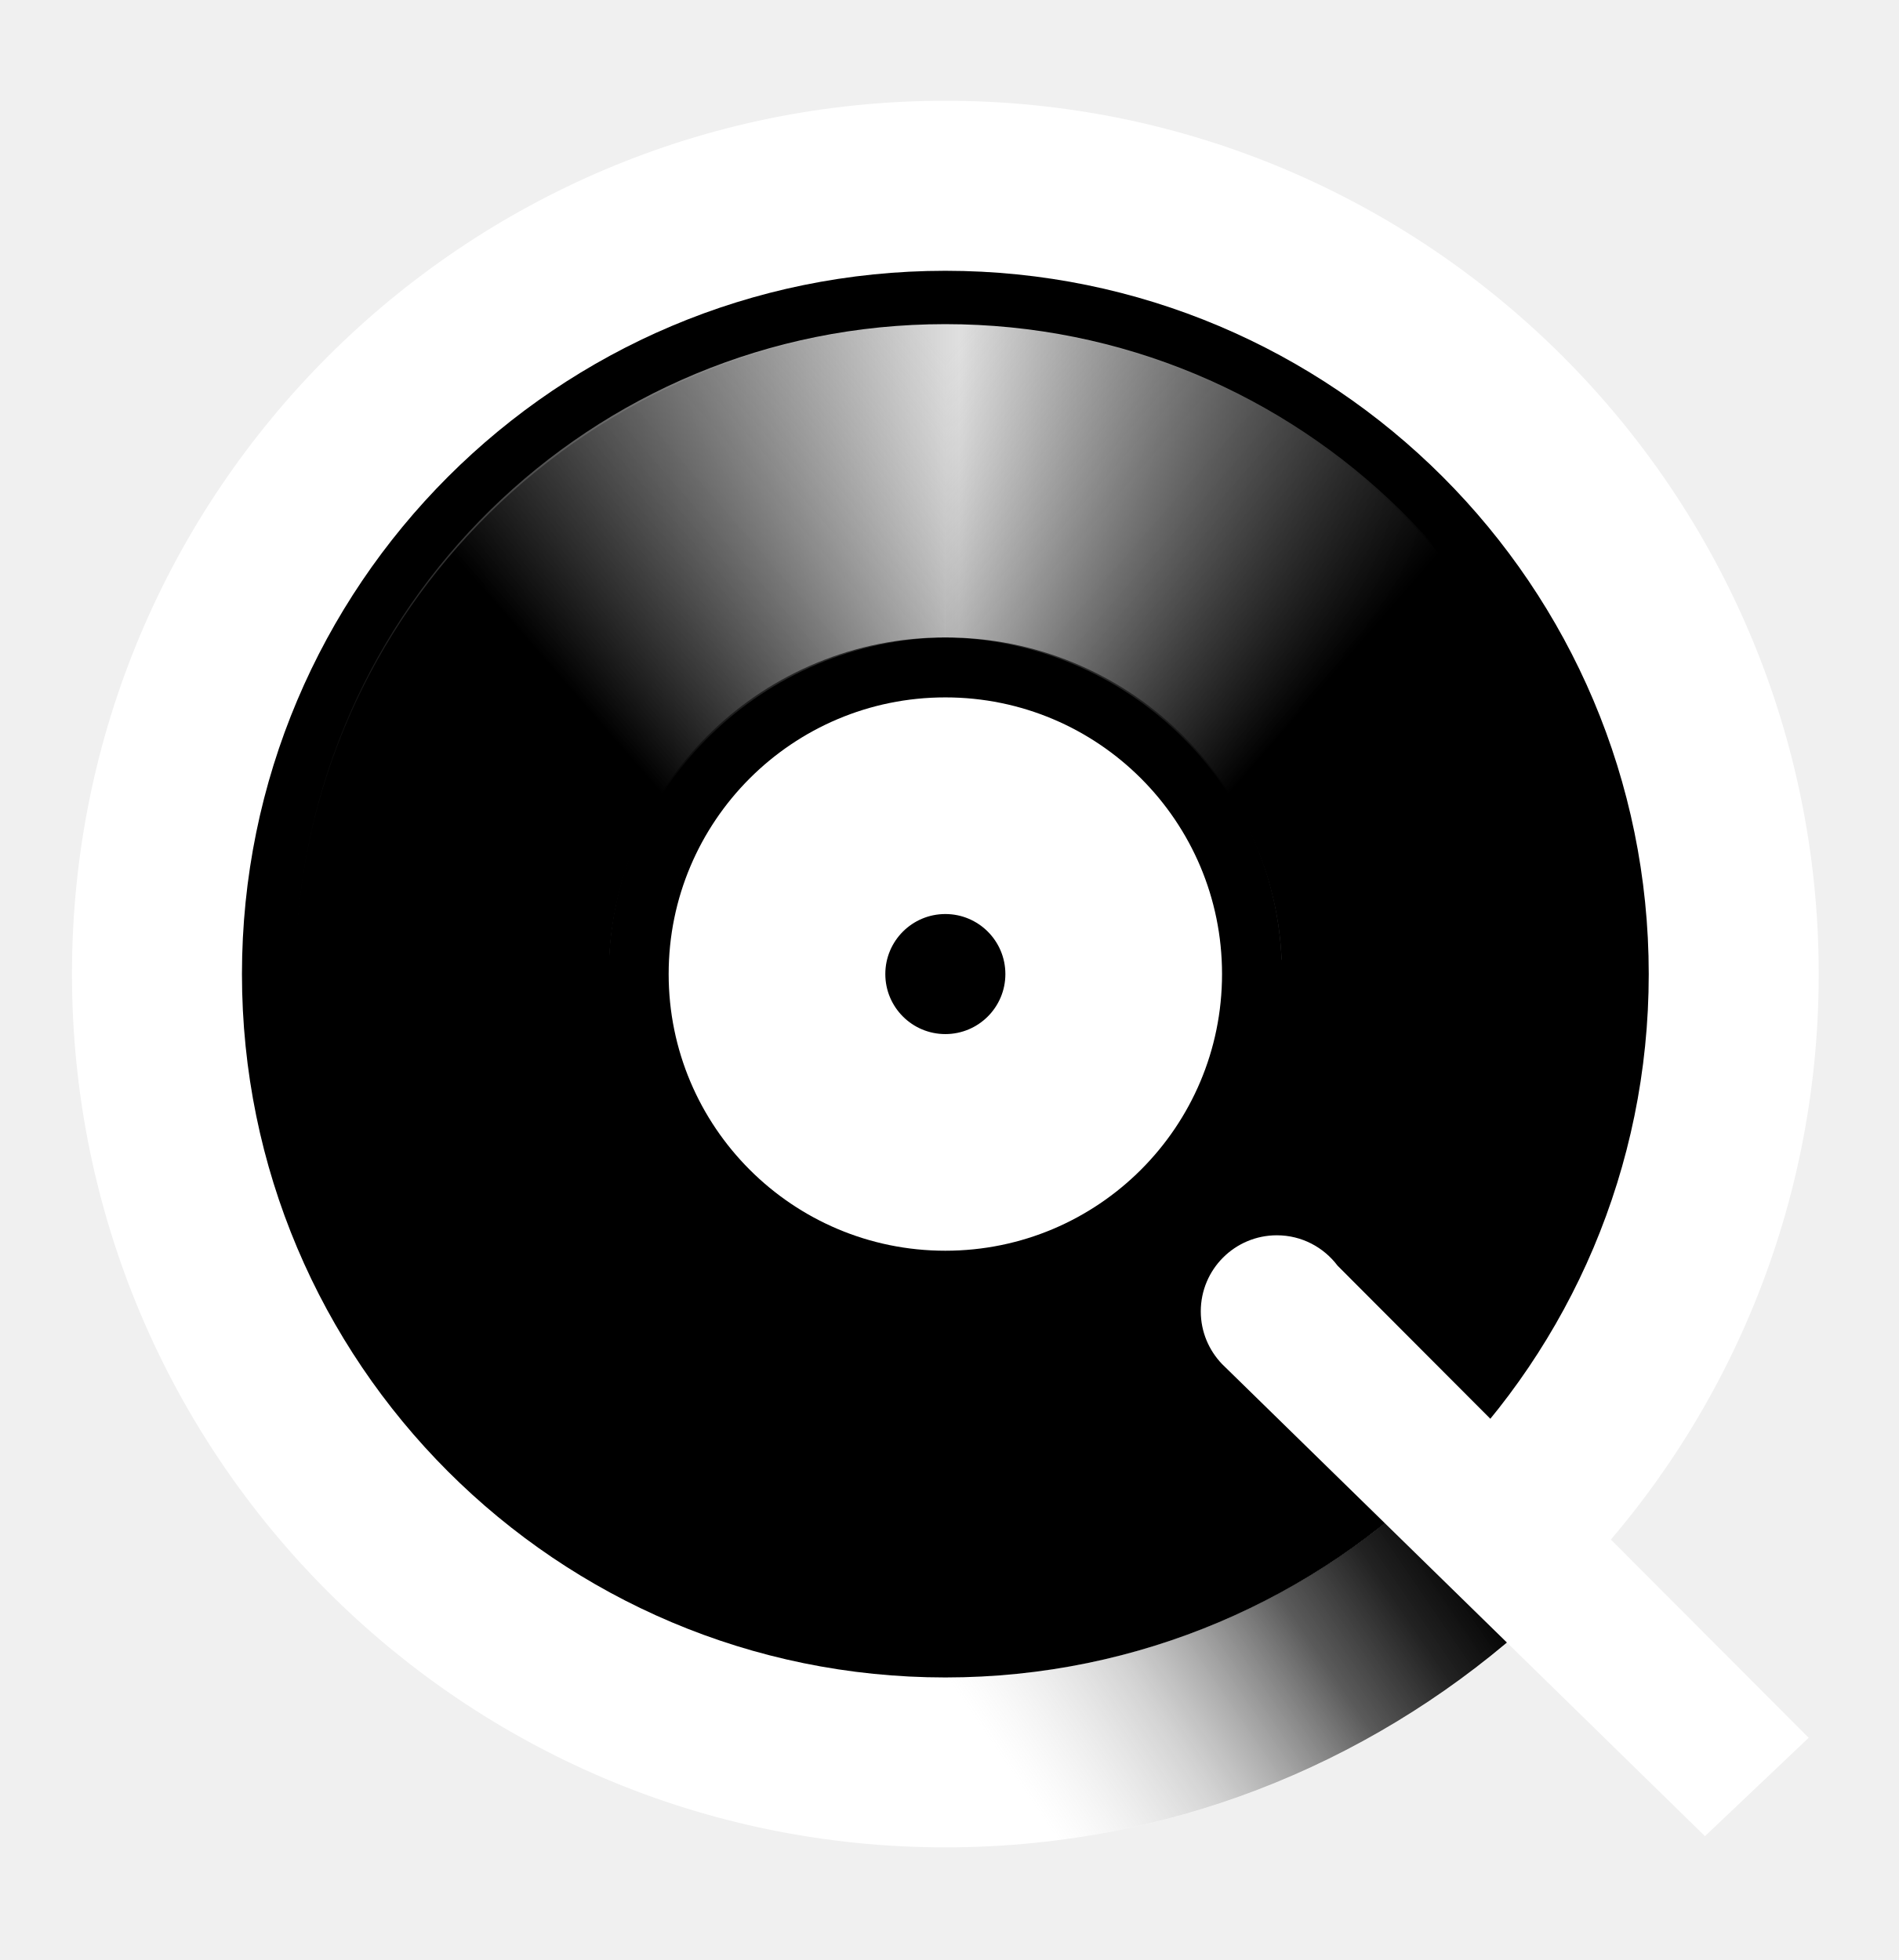
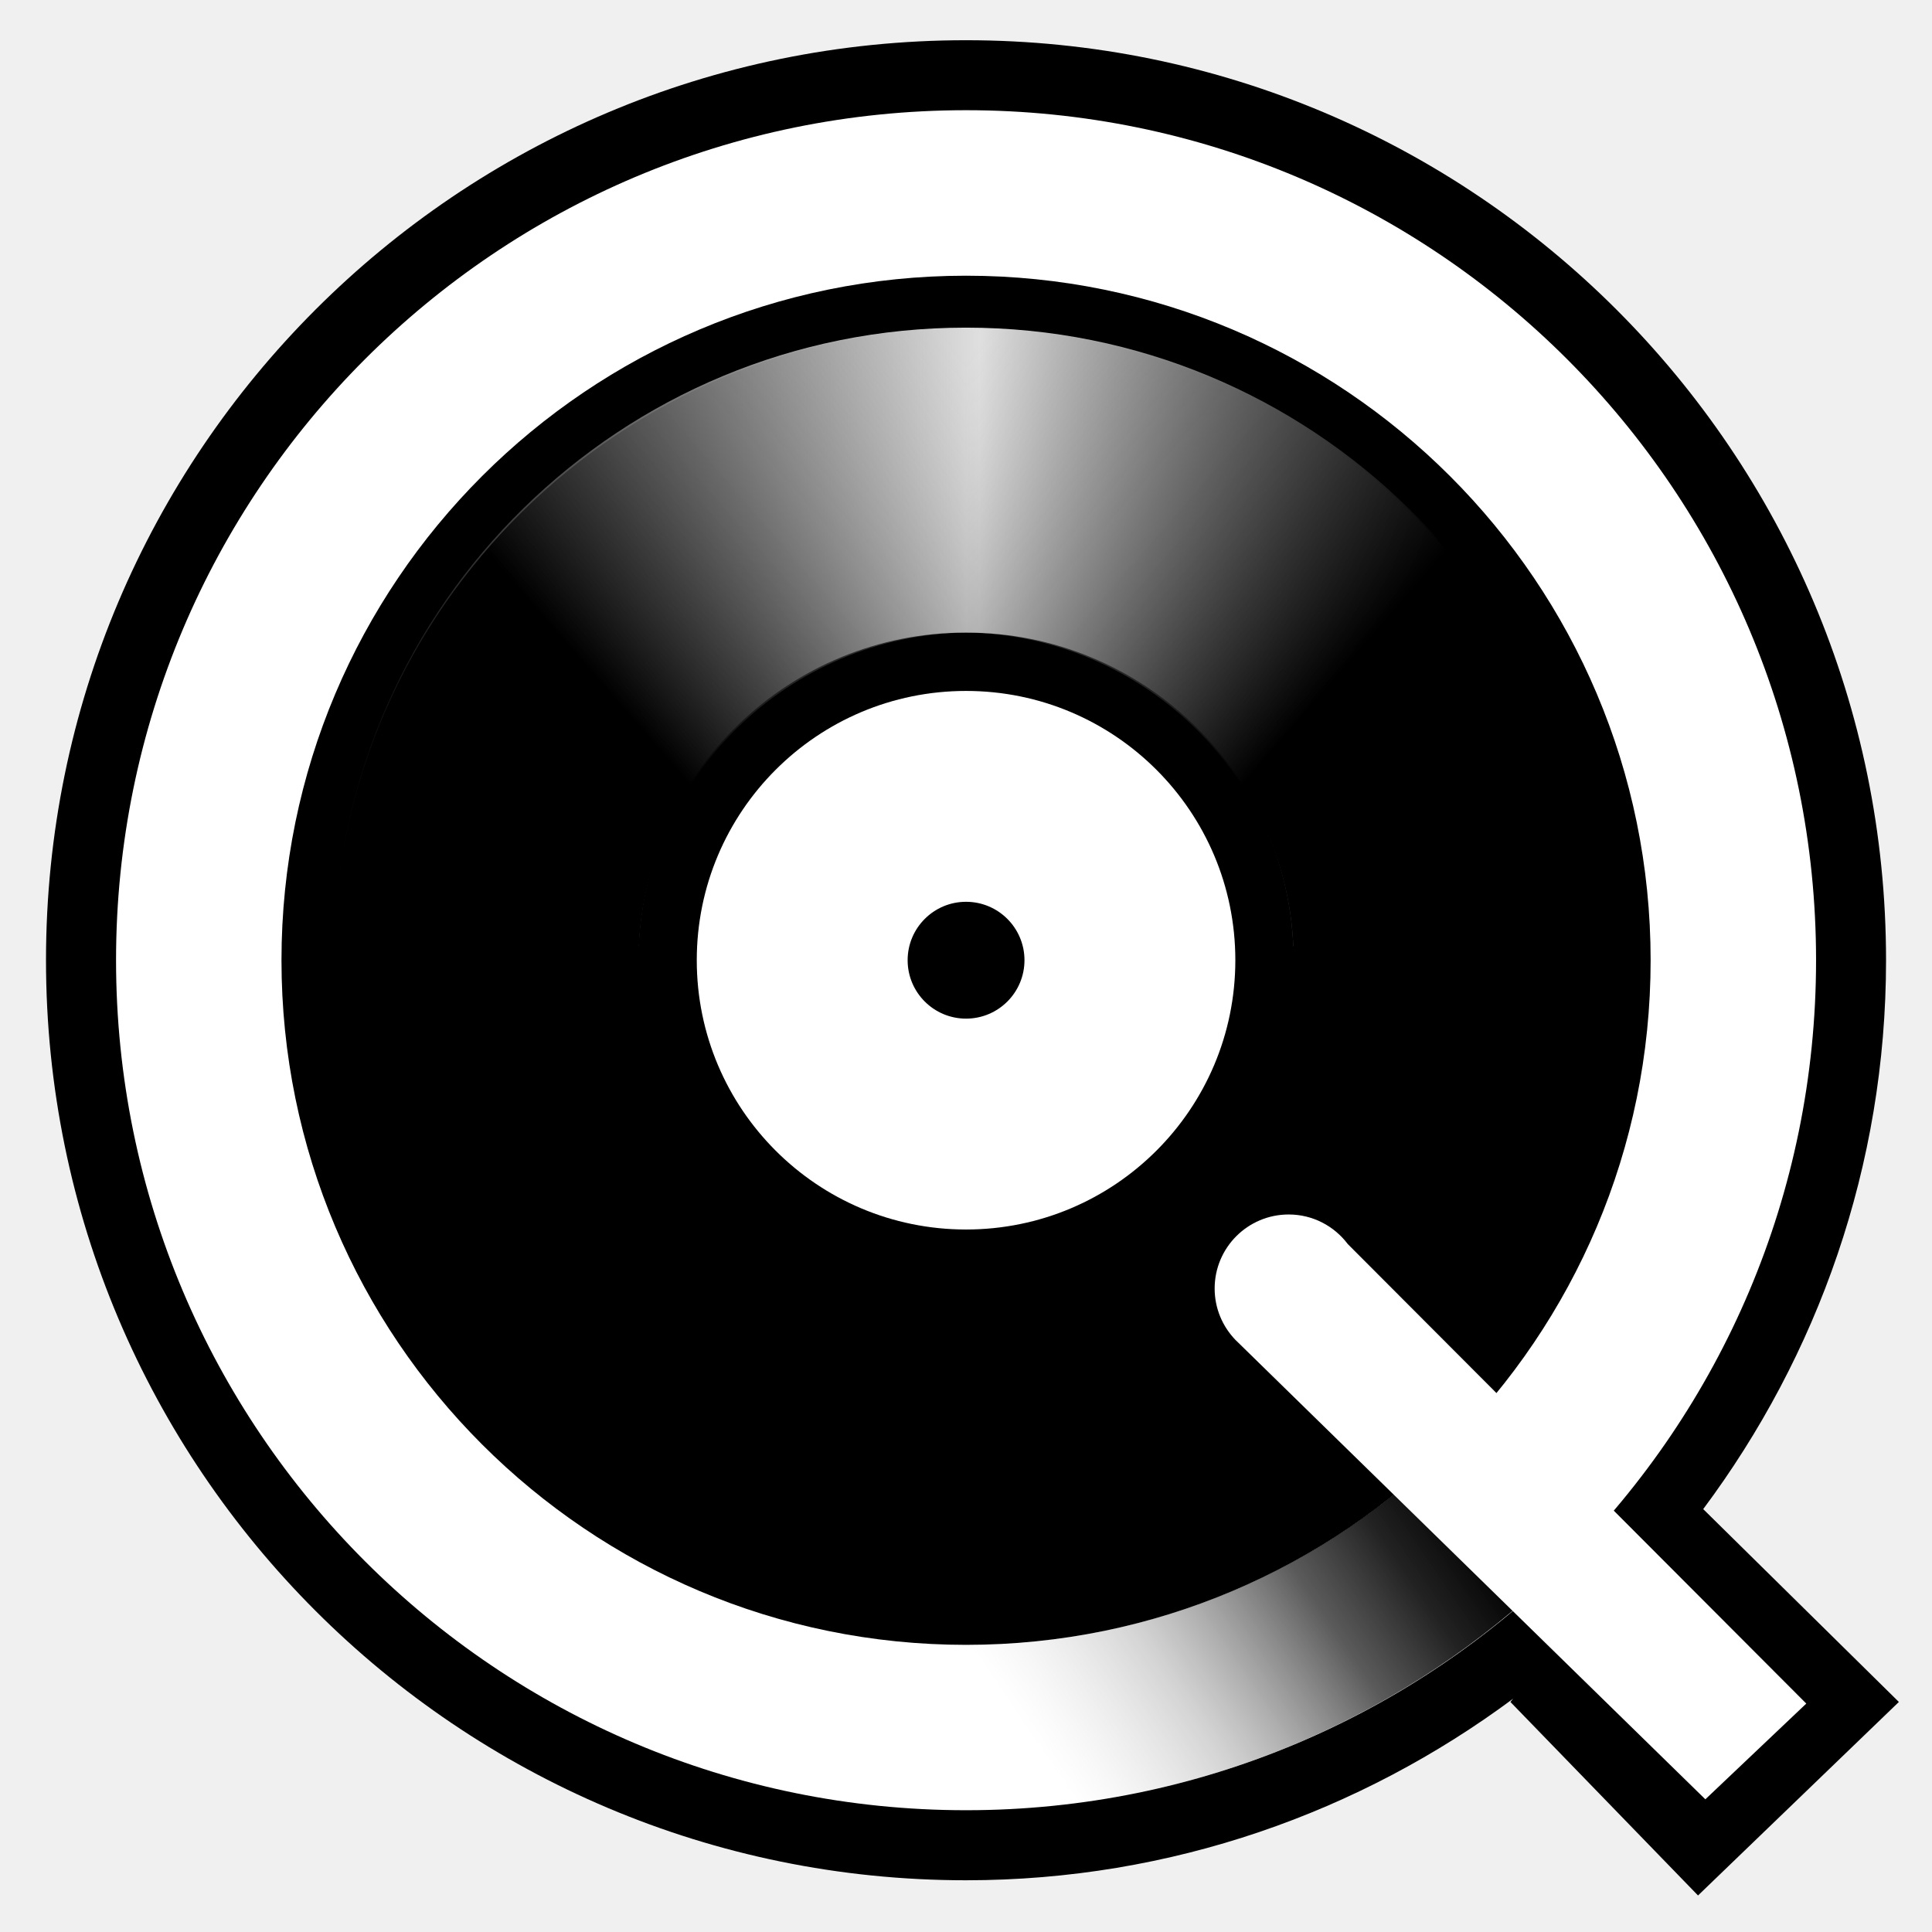
- <svg xmlns="http://www.w3.org/2000/svg" version="1.1" id="logos" x="0px" y="0px" viewBox="0 4 31 32" enable-background="new 0 4 31 32" xml:space="preserve">
+ <svg xmlns="http://www.w3.org/2000/svg" version="1.1" id="Layer_1" x="0px" y="0px" viewBox="90 395 210 210" style="enable-background:new 0 0 1000 1000;" xml:space="preserve">
  <g>
    <g>
+       <path d="M275.131,559.033c12.429-16.667,19.874-37.266,19.874-59.655c0-55.229-44.77-100.006-100.006-100.006    c-55.229,0-99.999,44.77-99.999,99.999s44.77,100.006,100.006,100.006c22.304,0,42.833-7.394,59.467-19.738l-0.298,0.356    l20.393,21.034l21.831-21.034L275.131,559.033z" />
      <g>
-         <circle fill="#FFFFFF" cx="15.433" cy="19.903" r="14.258" />
-         <path d="M15.433,8.421c-6.342,0-11.483,5.141-11.483,11.483s5.141,11.483,11.483,11.483s11.483-5.141,11.483-11.483     S21.774,8.421,15.433,8.421z M15.433,24.42c-2.495,0-4.517-2.022-4.517-4.517s2.022-4.517,4.517-4.517s4.517,2.022,4.517,4.517     S17.927,24.42,15.433,24.42z" />
-         <circle cx="15.433" cy="19.903" r="0.98" />
-         <linearGradient id="SVGID_1_" gradientUnits="userSpaceOnUse" x1="4.827" y1="-1172.481" x2="26.039" y2="-1172.481" gradientTransform="matrix(1 0 0 -1 0 -1158)">
+         <circle style="fill:#FFFFFF;" cx="195.006" cy="499.371" r="92.392" />
+         <path d="M195.006,424.968c-41.096,0-74.41,33.314-74.41,74.41s33.314,74.41,74.41,74.41s74.41-33.314,74.41-74.41     S236.096,424.968,195.006,424.968z M195.006,528.642c-16.168,0-29.27-13.103-29.27-29.27c0-16.168,13.103-29.27,29.27-29.27     s29.27,13.103,29.27,29.27C224.276,515.539,211.167,528.642,195.006,528.642z" />
+         <circle cx="195.006" cy="499.371" r="6.35" />
+         <linearGradient id="SVGID_1_" gradientUnits="userSpaceOnUse" x1="126.279" y1="2390.237" x2="263.72" y2="2390.237" gradientTransform="matrix(1 0 0 1 0 -1926)">
          <stop offset="0" style="stop-color:#000000" />
          <stop offset="0.511" style="stop-color:#DFDFDF" />
          <stop offset="0.876" style="stop-color:#000000" />
        </linearGradient>
-         <path fill="url(#SVGID_1_)" d="M9.942,19.67c0.122-2.927,2.533-5.263,5.49-5.263s5.368,2.336,5.49,5.263h5.115     c-0.124-5.753-4.823-10.378-10.606-10.378S4.951,13.918,4.827,19.67H9.942z" />
-         <linearGradient id="SVGID_2_" gradientUnits="userSpaceOnUse" x1="15.102" y1="-1168.134" x2="23.418" y2="-1175.382" gradientTransform="matrix(1 0 0 -1 0 -1158)">
+         <path style="fill:url(#SVGID_1_);" d="M159.424,497.862c0.791-18.967,16.414-34.104,35.575-34.104s34.785,15.137,35.575,34.104     h33.145c-0.804-37.279-31.253-67.249-68.727-67.249s-67.91,29.977-68.714,67.249H159.424z" />
+         <linearGradient id="SVGID_00000050631213026670630310000008495347995017964201_" gradientUnits="userSpaceOnUse" x1="192.86" y1="2362.065" x2="246.751" y2="2409.033" gradientTransform="matrix(1 0 0 1 0 -1926)">
          <stop offset="0.003" style="stop-color:#B5B5B5;stop-opacity:0" />
          <stop offset="0.124" style="stop-color:#969696;stop-opacity:0.163" />
          <stop offset="0.555" style="stop-color:#2B2B2B;stop-opacity:0.742" />
          <stop offset="0.747" style="stop-color:#000000" />
        </linearGradient>
-         <path fill="url(#SVGID_2_)" d="M15.433,9.293v5.115c2.958,0.037,5.422,2.41,5.493,5.36h5.115     C25.969,13.994,21.216,9.331,15.433,9.293z" />
-         <linearGradient id="SVGID_3_" gradientUnits="userSpaceOnUse" x1="66.594" y1="-1168.134" x2="74.91" y2="-1175.382" gradientTransform="matrix(-1 0 0 -1 82.3592 -1158)">
+         <path style="fill:url(#SVGID_00000050631213026670630310000008495347995017964201_);" d="M195.006,430.619v33.145     c19.168,0.24,35.135,15.617,35.595,34.733h33.145C263.279,461.081,232.48,430.865,195.006,430.619z" />
+         <linearGradient id="SVGID_00000162344693621273180450000006113918966906372281_" gradientUnits="userSpaceOnUse" x1="-478.797" y1="2362.072" x2="-424.913" y2="2409.034" gradientTransform="matrix(-1 0 0 1 -281.6408 -1926)">
          <stop offset="0.003" style="stop-color:#B5B5B5;stop-opacity:0" />
          <stop offset="0.124" style="stop-color:#969696;stop-opacity:0.163" />
          <stop offset="0.555" style="stop-color:#2B2B2B;stop-opacity:0.742" />
          <stop offset="0.747" style="stop-color:#000000" />
        </linearGradient>
-         <path fill="url(#SVGID_3_)" d="M15.433,9.293v5.115c-2.958,0.037-5.419,2.41-5.49,5.36H4.827     C4.899,13.994,9.65,9.331,15.433,9.293z" />
-         <linearGradient id="SVGID_4_" gradientUnits="userSpaceOnUse" x1="16.761" y1="-1191.352" x2="24.543" y2="-1186.051" gradientTransform="matrix(1 0 0 -1 0 -1158)">
+         <path style="fill:url(#SVGID_00000162344693621273180450000006113918966906372281_);" d="M195.006,430.619v33.145     c-19.168,0.24-35.115,15.617-35.575,34.733h-33.152C126.746,461.081,157.532,430.865,195.006,430.619z" />
+         <linearGradient id="SVGID_00000110465873515478299260000006597278730029554344_" gradientUnits="userSpaceOnUse" x1="203.612" y1="2512.518" x2="254.037" y2="2478.17" gradientTransform="matrix(1 0 0 1 0 -1926)">
          <stop offset="0.003" style="stop-color:#B5B5B5;stop-opacity:0" />
          <stop offset="0.049" style="stop-color:#A8A8A8;stop-opacity:0.051" />
          <stop offset="0.268" style="stop-color:#6C6C6C;stop-opacity:0.298" />
          <stop offset="0.426" style="stop-color:#3E3E3E;stop-opacity:0.525" />
          <stop offset="0.559" style="stop-color:#1C1C1C;stop-opacity:0.725" />
          <stop offset="0.721" style="stop-color:#070707;stop-opacity:0.89" />
          <stop offset="0.868" style="stop-color:#000000" />
        </linearGradient>
-         <path fill="url(#SVGID_4_)" d="M22.994,28.541c-2.02,1.77-4.665,2.845-7.562,2.845c-0.012,0-0.023-0.001-0.034-0.001v2.775     c0.012,0,0.023,0.001,0.034,0.001c3.593,0,6.874-1.332,9.381-3.526C24.213,29.932,23.587,29.249,22.994,28.541z" />
-         <path fill="#FFFFFF" d="M29.527,32.372l-7.691-7.708c-0.227-0.301-0.586-0.496-0.991-0.496c-0.686,0-1.242,0.556-1.242,1.242     c0,0.334,0.133,0.637,0.348,0.861l0,0l0,0c0.014,0.015,0.03,0.03,0.045,0.044l7.838,7.663L29.527,32.372z" />
+         <path style="fill:url(#SVGID_00000110465873515478299260000006597278730029554344_);" d="M244.001,555.346     c-13.09,11.47-30.229,18.436-49.002,18.436c-0.078,0-0.149-0.006-0.22-0.006v17.982c0.078,0,0.149,0.007,0.22,0.007     c23.283,0,44.544-8.631,60.789-22.849C251.9,564.359,247.844,559.934,244.001,555.346z" />
+         <path style="fill:#FFFFFF;" d="M286.335,580.171l-49.838-49.948c-1.471-1.951-3.797-3.214-6.422-3.214     c-4.445,0-8.048,3.603-8.048,8.048c0,2.164,0.862,4.128,2.255,5.579l0,0l0,0c0.091,0.097,0.194,0.194,0.292,0.285l50.79,49.656     L286.335,580.171z" />
      </g>
    </g>
  </g>
</svg>
